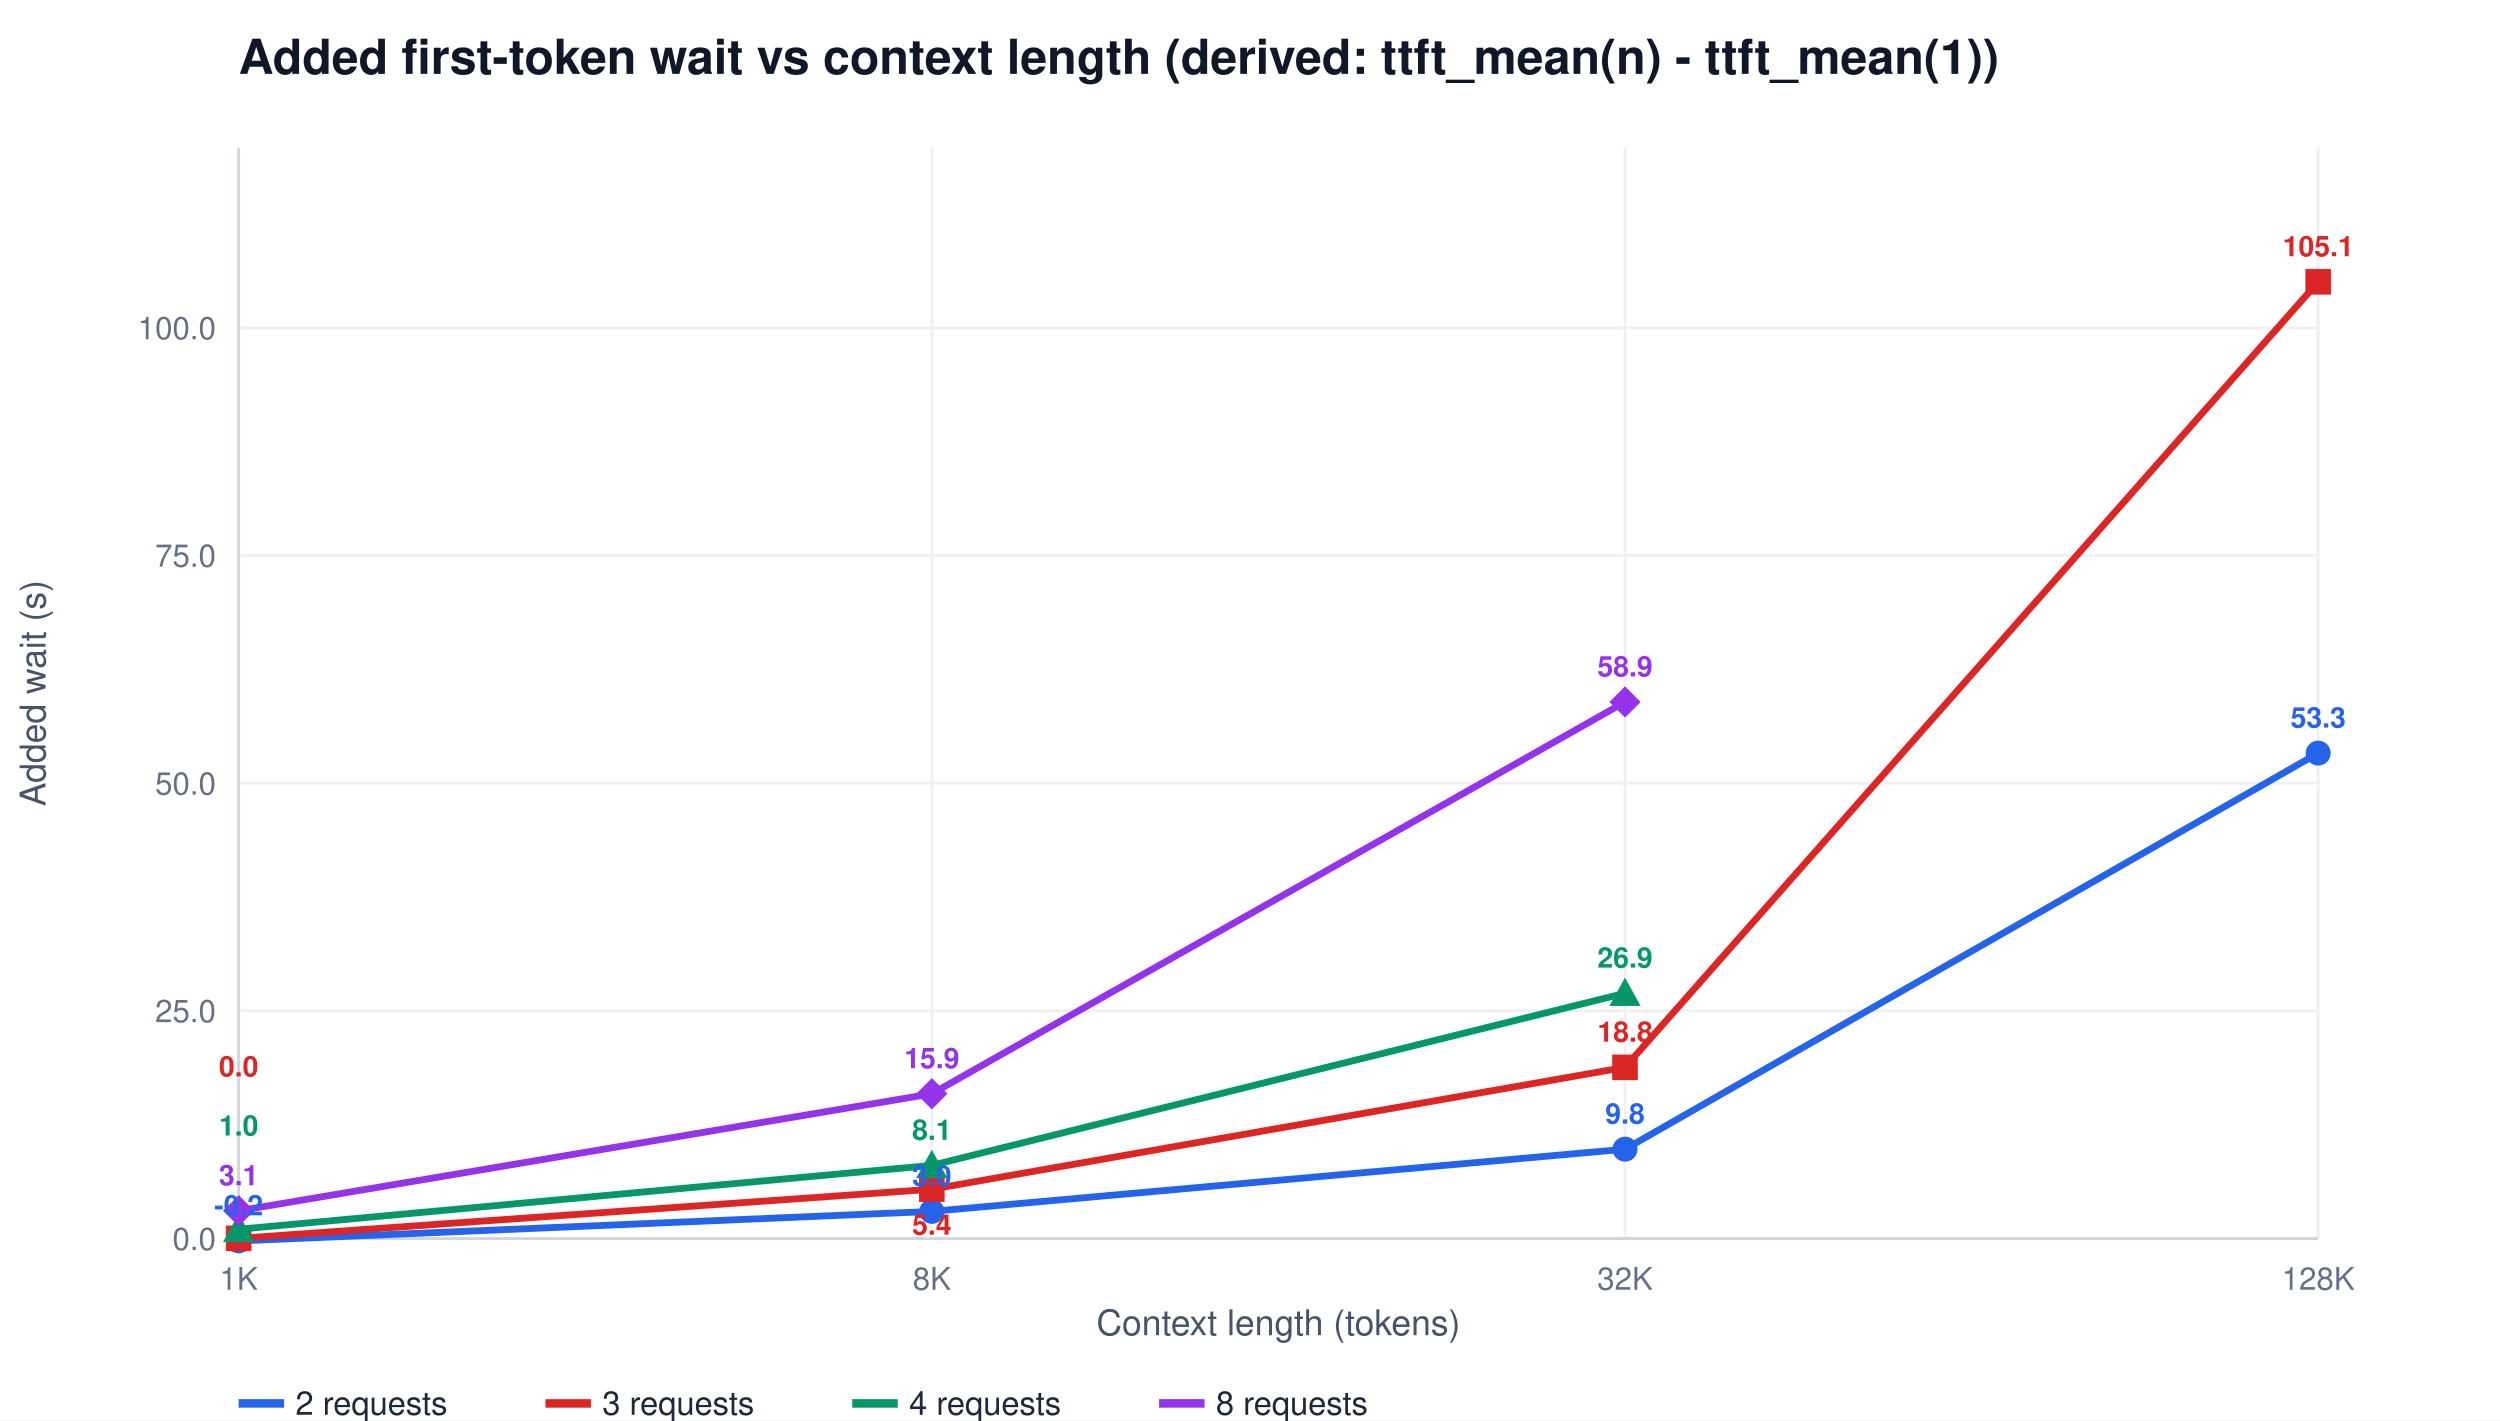
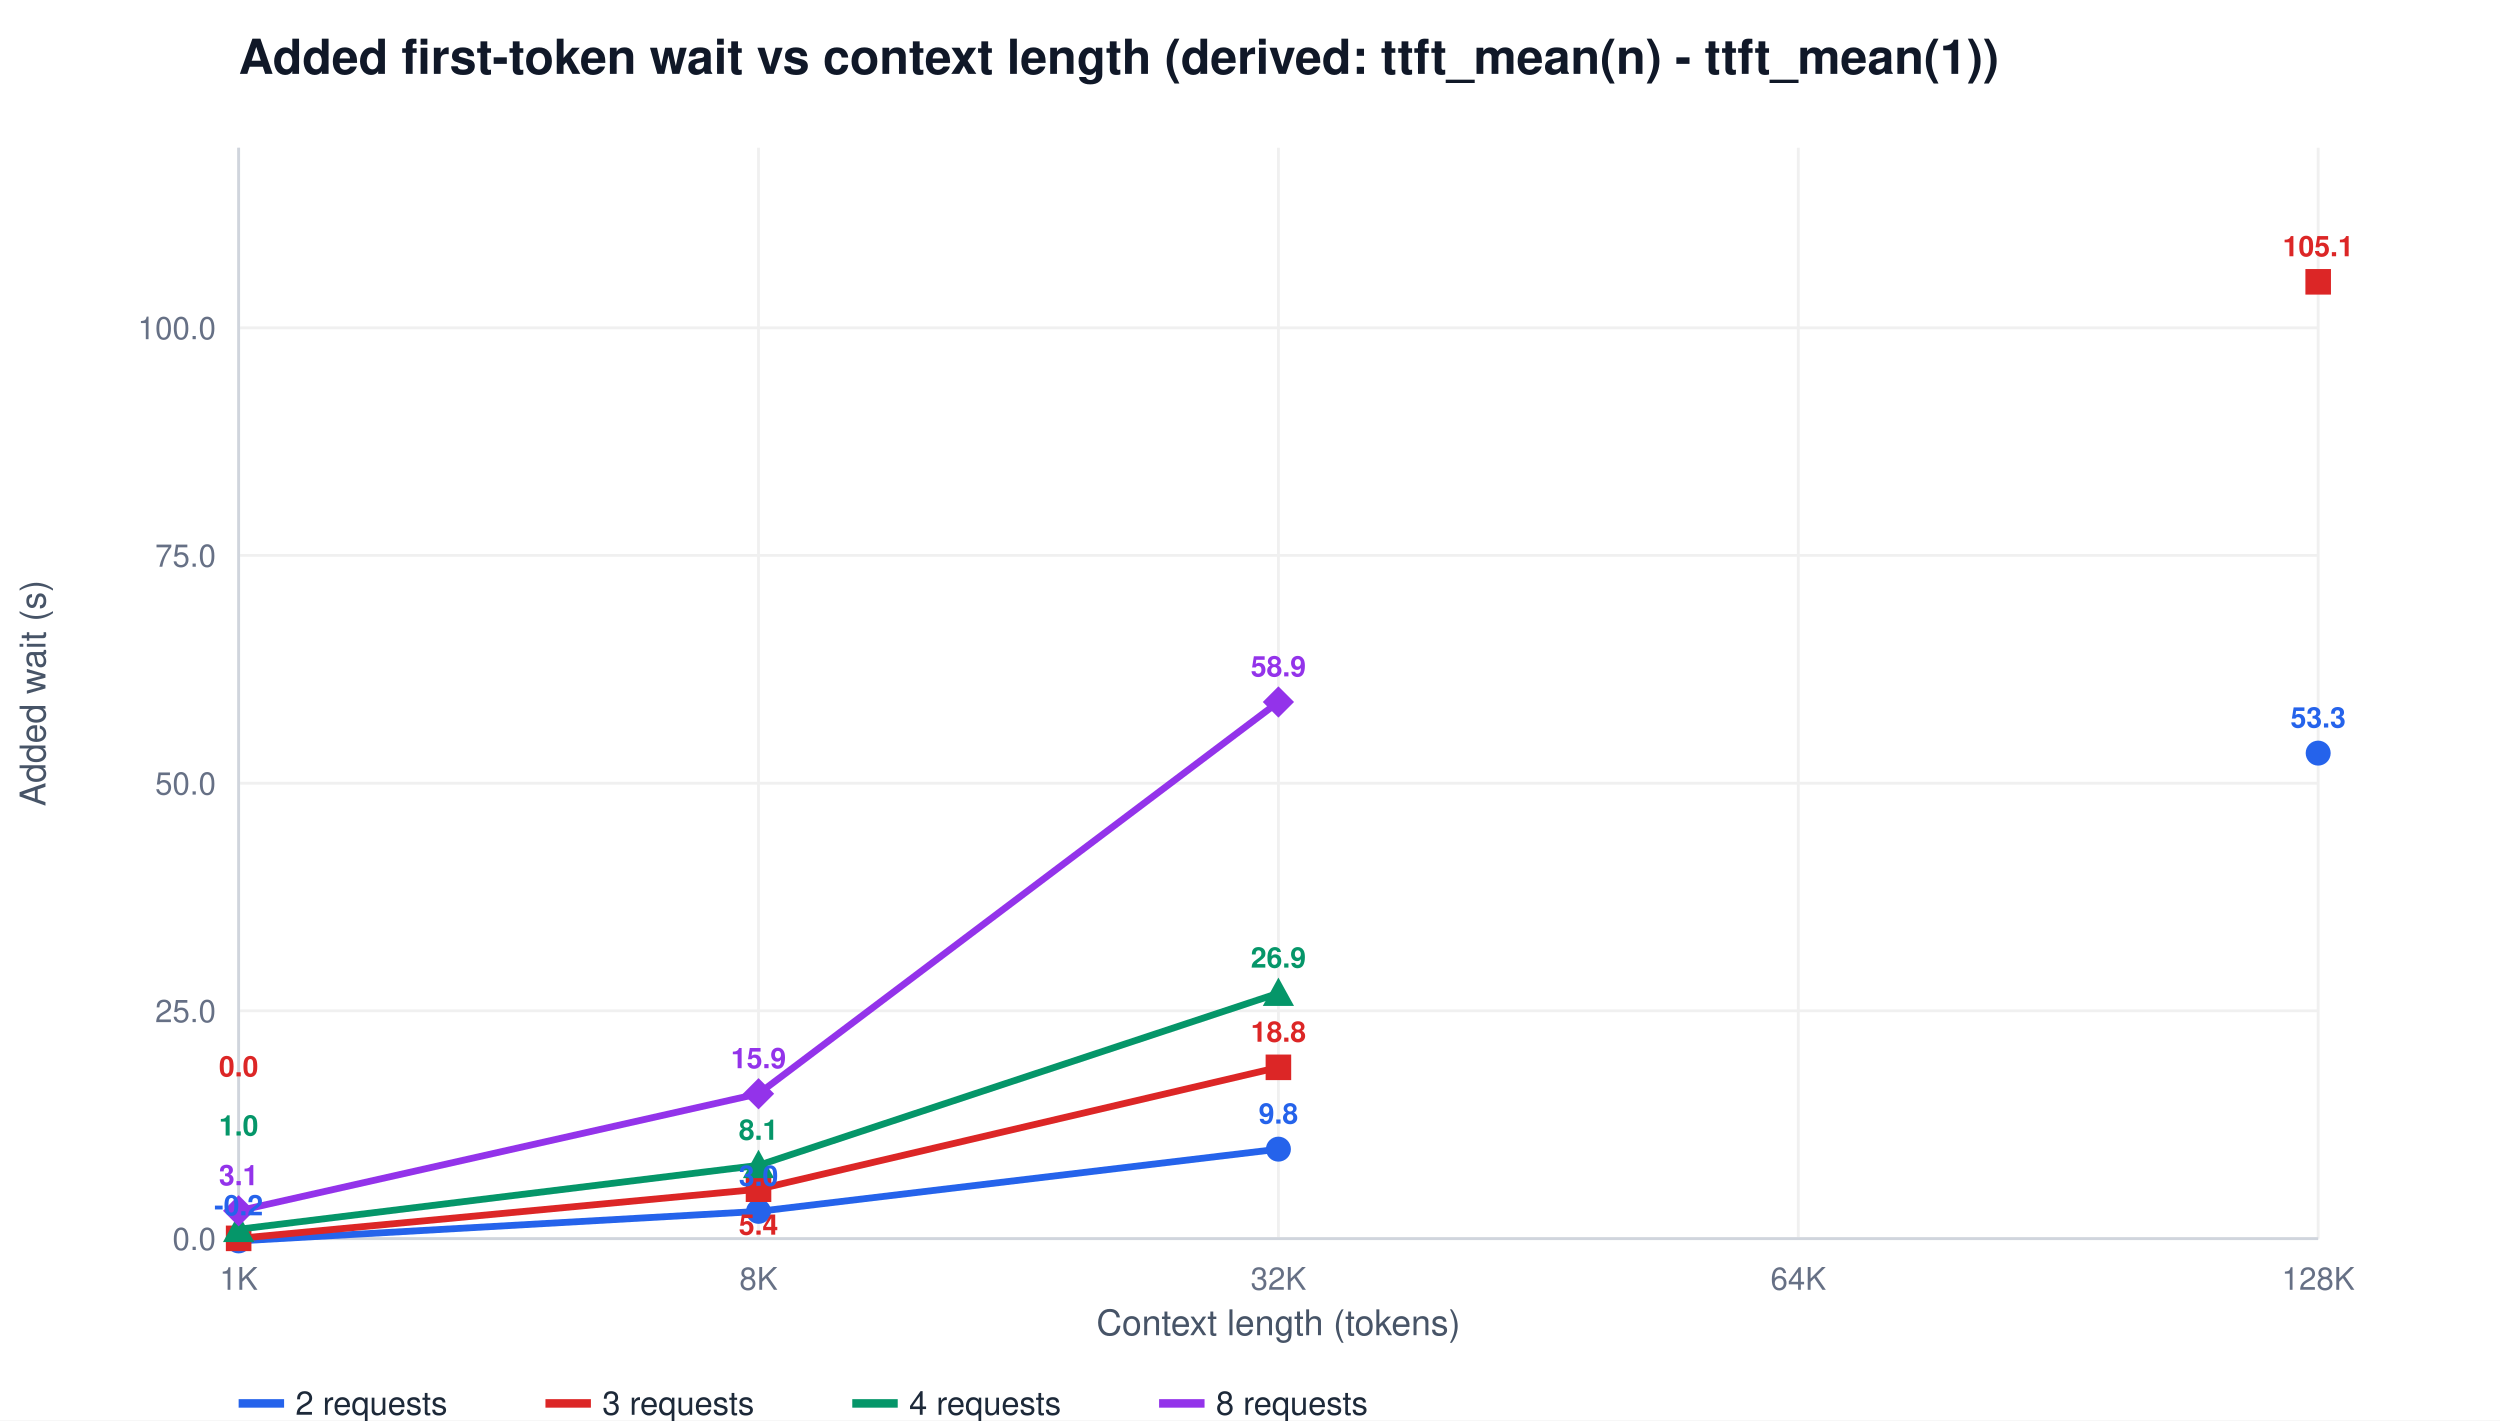
<svg xmlns="http://www.w3.org/2000/svg" width="880" height="500" viewBox="0 0 880 500" font-family="Segoe UI, Helvetica, Arial, sans-serif">
  <rect width="880" height="500" fill="#ffffff" />
  <text x="84" y="26" font-size="17" font-weight="600" fill="#101828">Added first-token wait vs context length (derived: ttft_mean(n) - ttft_mean(1))</text>
  <line x1="84" y1="436.0" x2="816" y2="436.0" stroke="#f0f0f0" stroke-width="1" />
  <text x="76" y="440.0" font-size="11" fill="#667085" text-anchor="end">0.0</text>
  <line x1="84" y1="355.8" x2="816" y2="355.8" stroke="#f0f0f0" stroke-width="1" />
  <text x="76" y="359.8" font-size="11" fill="#667085" text-anchor="end">25.0</text>
  <line x1="84" y1="275.7" x2="816" y2="275.7" stroke="#f0f0f0" stroke-width="1" />
  <text x="76" y="279.7" font-size="11" fill="#667085" text-anchor="end">50.0</text>
  <line x1="84" y1="195.5" x2="816" y2="195.5" stroke="#f0f0f0" stroke-width="1" />
  <text x="76" y="199.5" font-size="11" fill="#667085" text-anchor="end">75.0</text>
  <line x1="84" y1="115.4" x2="816" y2="115.4" stroke="#f0f0f0" stroke-width="1" />
  <text x="76" y="119.4" font-size="11" fill="#667085" text-anchor="end">100.0</text>
  <line x1="84.0" y1="52" x2="84.0" y2="436" stroke="#f0f0f0" stroke-width="1" />
  <text x="84.0" y="454" font-size="11" fill="#667085" text-anchor="middle">1K</text>
-   <line x1="328.0" y1="52" x2="328.0" y2="436" stroke="#f0f0f0" stroke-width="1" />
-   <text x="328.0" y="454" font-size="11" fill="#667085" text-anchor="middle">8K</text>
-   <line x1="572.0" y1="52" x2="572.0" y2="436" stroke="#f0f0f0" stroke-width="1" />
-   <text x="572.0" y="454" font-size="11" fill="#667085" text-anchor="middle">32K</text>
+   <line x1="267.0" y1="52" x2="267.0" y2="436" stroke="#f0f0f0" stroke-width="1" />
+   <text x="267.0" y="454" font-size="11" fill="#667085" text-anchor="middle">8K</text>
+   <line x1="450.0" y1="52" x2="450.0" y2="436" stroke="#f0f0f0" stroke-width="1" />
+   <text x="450.0" y="454" font-size="11" fill="#667085" text-anchor="middle">32K</text>
+   <line x1="633.0" y1="52" x2="633.0" y2="436" stroke="#f0f0f0" stroke-width="1" />
+   <text x="633.0" y="454" font-size="11" fill="#667085" text-anchor="middle">64K</text>
  <line x1="816.0" y1="52" x2="816.0" y2="436" stroke="#f0f0f0" stroke-width="1" />
  <text x="816.0" y="454" font-size="11" fill="#667085" text-anchor="middle">128K</text>
  <line x1="84" y1="436" x2="816" y2="436" stroke="#d0d5dd" stroke-width="1" />
  <line x1="84" y1="52" x2="84" y2="436" stroke="#d0d5dd" stroke-width="1" />
-   <polyline points="84.0,436.8 328.0,426.4 572.0,404.5 816.0,265.1" fill="none" stroke="#2563eb" stroke-width="2.4" />
+   <polyline points="84.0,436.8 267.0,426.4 450.0,404.5" fill="none" stroke="#2563eb" stroke-width="2.4" />
  <circle cx="84.0" cy="436.8" r="4.4" fill="#2563eb" />
-   <circle cx="328.0" cy="426.4" r="4.4" fill="#2563eb" />
-   <circle cx="572.0" cy="404.5" r="4.4" fill="#2563eb" />
+   <circle cx="267.0" cy="426.4" r="4.4" fill="#2563eb" />
+   <circle cx="450.0" cy="404.5" r="4.4" fill="#2563eb" />
  <circle cx="816.0" cy="265.1" r="4.4" fill="#2563eb" />
-   <polyline points="84.0,435.9 328.0,418.6 572.0,375.7 816.0,99.2" fill="none" stroke="#dc2626" stroke-width="2.4" />
+   <polyline points="84.0,435.9 267.0,418.6 450.0,375.7" fill="none" stroke="#dc2626" stroke-width="2.4" />
  <rect x="79.5" y="431.4" width="9" height="9" fill="#dc2626" />
-   <rect x="323.5" y="414.1" width="9" height="9" fill="#dc2626" />
-   <rect x="567.5" y="371.2" width="9" height="9" fill="#dc2626" />
+   <rect x="262.5" y="414.1" width="9" height="9" fill="#dc2626" />
+   <rect x="445.5" y="371.2" width="9" height="9" fill="#dc2626" />
  <rect x="811.5" y="94.7" width="9" height="9" fill="#dc2626" />
-   <polyline points="84.0,432.7 328.0,410.2 572.0,349.6" fill="none" stroke="#059669" stroke-width="2.4" />
+   <polyline points="84.0,432.7 267.0,410.2 450.0,349.6" fill="none" stroke="#059669" stroke-width="2.4" />
  <polygon points="84.0,427.2 78.5,437.2 89.5,437.2" fill="#059669" />
-   <polygon points="328.0,404.7 322.5,414.7 333.5,414.7" fill="#059669" />
-   <polygon points="572.0,344.1 566.5,354.1 577.5,354.1" fill="#059669" />
-   <polyline points="84.0,426.2 328.0,385.0 572.0,247.1" fill="none" stroke="#9333ea" stroke-width="2.4" />
+   <polygon points="267.0,404.7 261.5,414.7 272.5,414.7" fill="#059669" />
+   <polygon points="450.0,344.1 444.5,354.1 455.5,354.1" fill="#059669" />
+   <polyline points="84.0,426.2 267.0,385.0 450.0,247.1" fill="none" stroke="#9333ea" stroke-width="2.4" />
  <polygon points="84.0,420.7 89.5,426.2 84.0,431.7 78.5,426.2" fill="#9333ea" />
-   <polygon points="328.0,379.5 333.5,385.0 328.0,390.5 322.5,385.0" fill="#9333ea" />
-   <polygon points="572.0,241.6 577.5,247.1 572.0,252.6 566.5,247.1" fill="#9333ea" />
+   <polygon points="267.0,379.5 272.5,385.0 267.0,390.5 261.5,385.0" fill="#9333ea" />
+   <polygon points="450.0,241.6 455.5,247.1 450.0,252.6 444.5,247.1" fill="#9333ea" />
  <text x="84.0" y="417.2" font-size="10" fill="#9333ea" text-anchor="middle" font-weight="600">3.1</text>
  <text x="84.0" y="399.7" font-size="10" fill="#059669" text-anchor="middle" font-weight="600">1.0</text>
  <text x="84.0" y="378.9" font-size="10" fill="#dc2626" text-anchor="middle" font-weight="600">0.0</text>
  <text x="84.0" y="427.8" font-size="10" fill="#2563eb" text-anchor="middle" font-weight="600">-0.2</text>
-   <text x="328.0" y="376.0" font-size="10" fill="#9333ea" text-anchor="middle" font-weight="600">15.9</text>
-   <text x="328.0" y="401.2" font-size="10" fill="#059669" text-anchor="middle" font-weight="600">8.1</text>
-   <text x="328.0" y="434.6" font-size="10" fill="#dc2626" text-anchor="middle" font-weight="600">5.4</text>
-   <text x="328.0" y="417.4" font-size="10" fill="#2563eb" text-anchor="middle" font-weight="600">3.0</text>
-   <text x="572.0" y="238.1" font-size="10" fill="#9333ea" text-anchor="middle" font-weight="600">58.9</text>
-   <text x="572.0" y="340.6" font-size="10" fill="#059669" text-anchor="middle" font-weight="600">26.9</text>
-   <text x="572.0" y="366.7" font-size="10" fill="#dc2626" text-anchor="middle" font-weight="600">18.8</text>
-   <text x="572.0" y="395.5" font-size="10" fill="#2563eb" text-anchor="middle" font-weight="600">9.8</text>
+   <text x="267.0" y="376.0" font-size="10" fill="#9333ea" text-anchor="middle" font-weight="600">15.9</text>
+   <text x="267.0" y="401.2" font-size="10" fill="#059669" text-anchor="middle" font-weight="600">8.1</text>
+   <text x="267.0" y="434.6" font-size="10" fill="#dc2626" text-anchor="middle" font-weight="600">5.4</text>
+   <text x="267.0" y="417.4" font-size="10" fill="#2563eb" text-anchor="middle" font-weight="600">3.0</text>
+   <text x="450.0" y="238.1" font-size="10" fill="#9333ea" text-anchor="middle" font-weight="600">58.9</text>
+   <text x="450.0" y="340.6" font-size="10" fill="#059669" text-anchor="middle" font-weight="600">26.9</text>
+   <text x="450.0" y="366.7" font-size="10" fill="#dc2626" text-anchor="middle" font-weight="600">18.8</text>
+   <text x="450.0" y="395.5" font-size="10" fill="#2563eb" text-anchor="middle" font-weight="600">9.8</text>
  <text x="816.0" y="90.2" font-size="10" fill="#dc2626" text-anchor="middle" font-weight="600">105.1</text>
  <text x="816.0" y="256.1" font-size="10" fill="#2563eb" text-anchor="middle" font-weight="600">53.3</text>
  <line x1="84" y1="494" x2="100" y2="494" stroke="#2563eb" stroke-width="3" />
  <text x="104" y="498" font-size="11.5" fill="#1d2939">2 requests</text>
  <line x1="192" y1="494" x2="208" y2="494" stroke="#dc2626" stroke-width="3" />
  <text x="212" y="498" font-size="11.5" fill="#1d2939">3 requests</text>
  <line x1="300" y1="494" x2="316" y2="494" stroke="#059669" stroke-width="3" />
  <text x="320" y="498" font-size="11.5" fill="#1d2939">4 requests</text>
  <line x1="408" y1="494" x2="424" y2="494" stroke="#9333ea" stroke-width="3" />
  <text x="428" y="498" font-size="11.5" fill="#1d2939">8 requests</text>
  <text x="450" y="470" font-size="12.5" fill="#475467" text-anchor="middle">Context length (tokens)</text>
  <text x="16" y="244" font-size="12.5" fill="#475467" text-anchor="middle" transform="rotate(-90 16 244)">Added wait (s)</text>
</svg>
